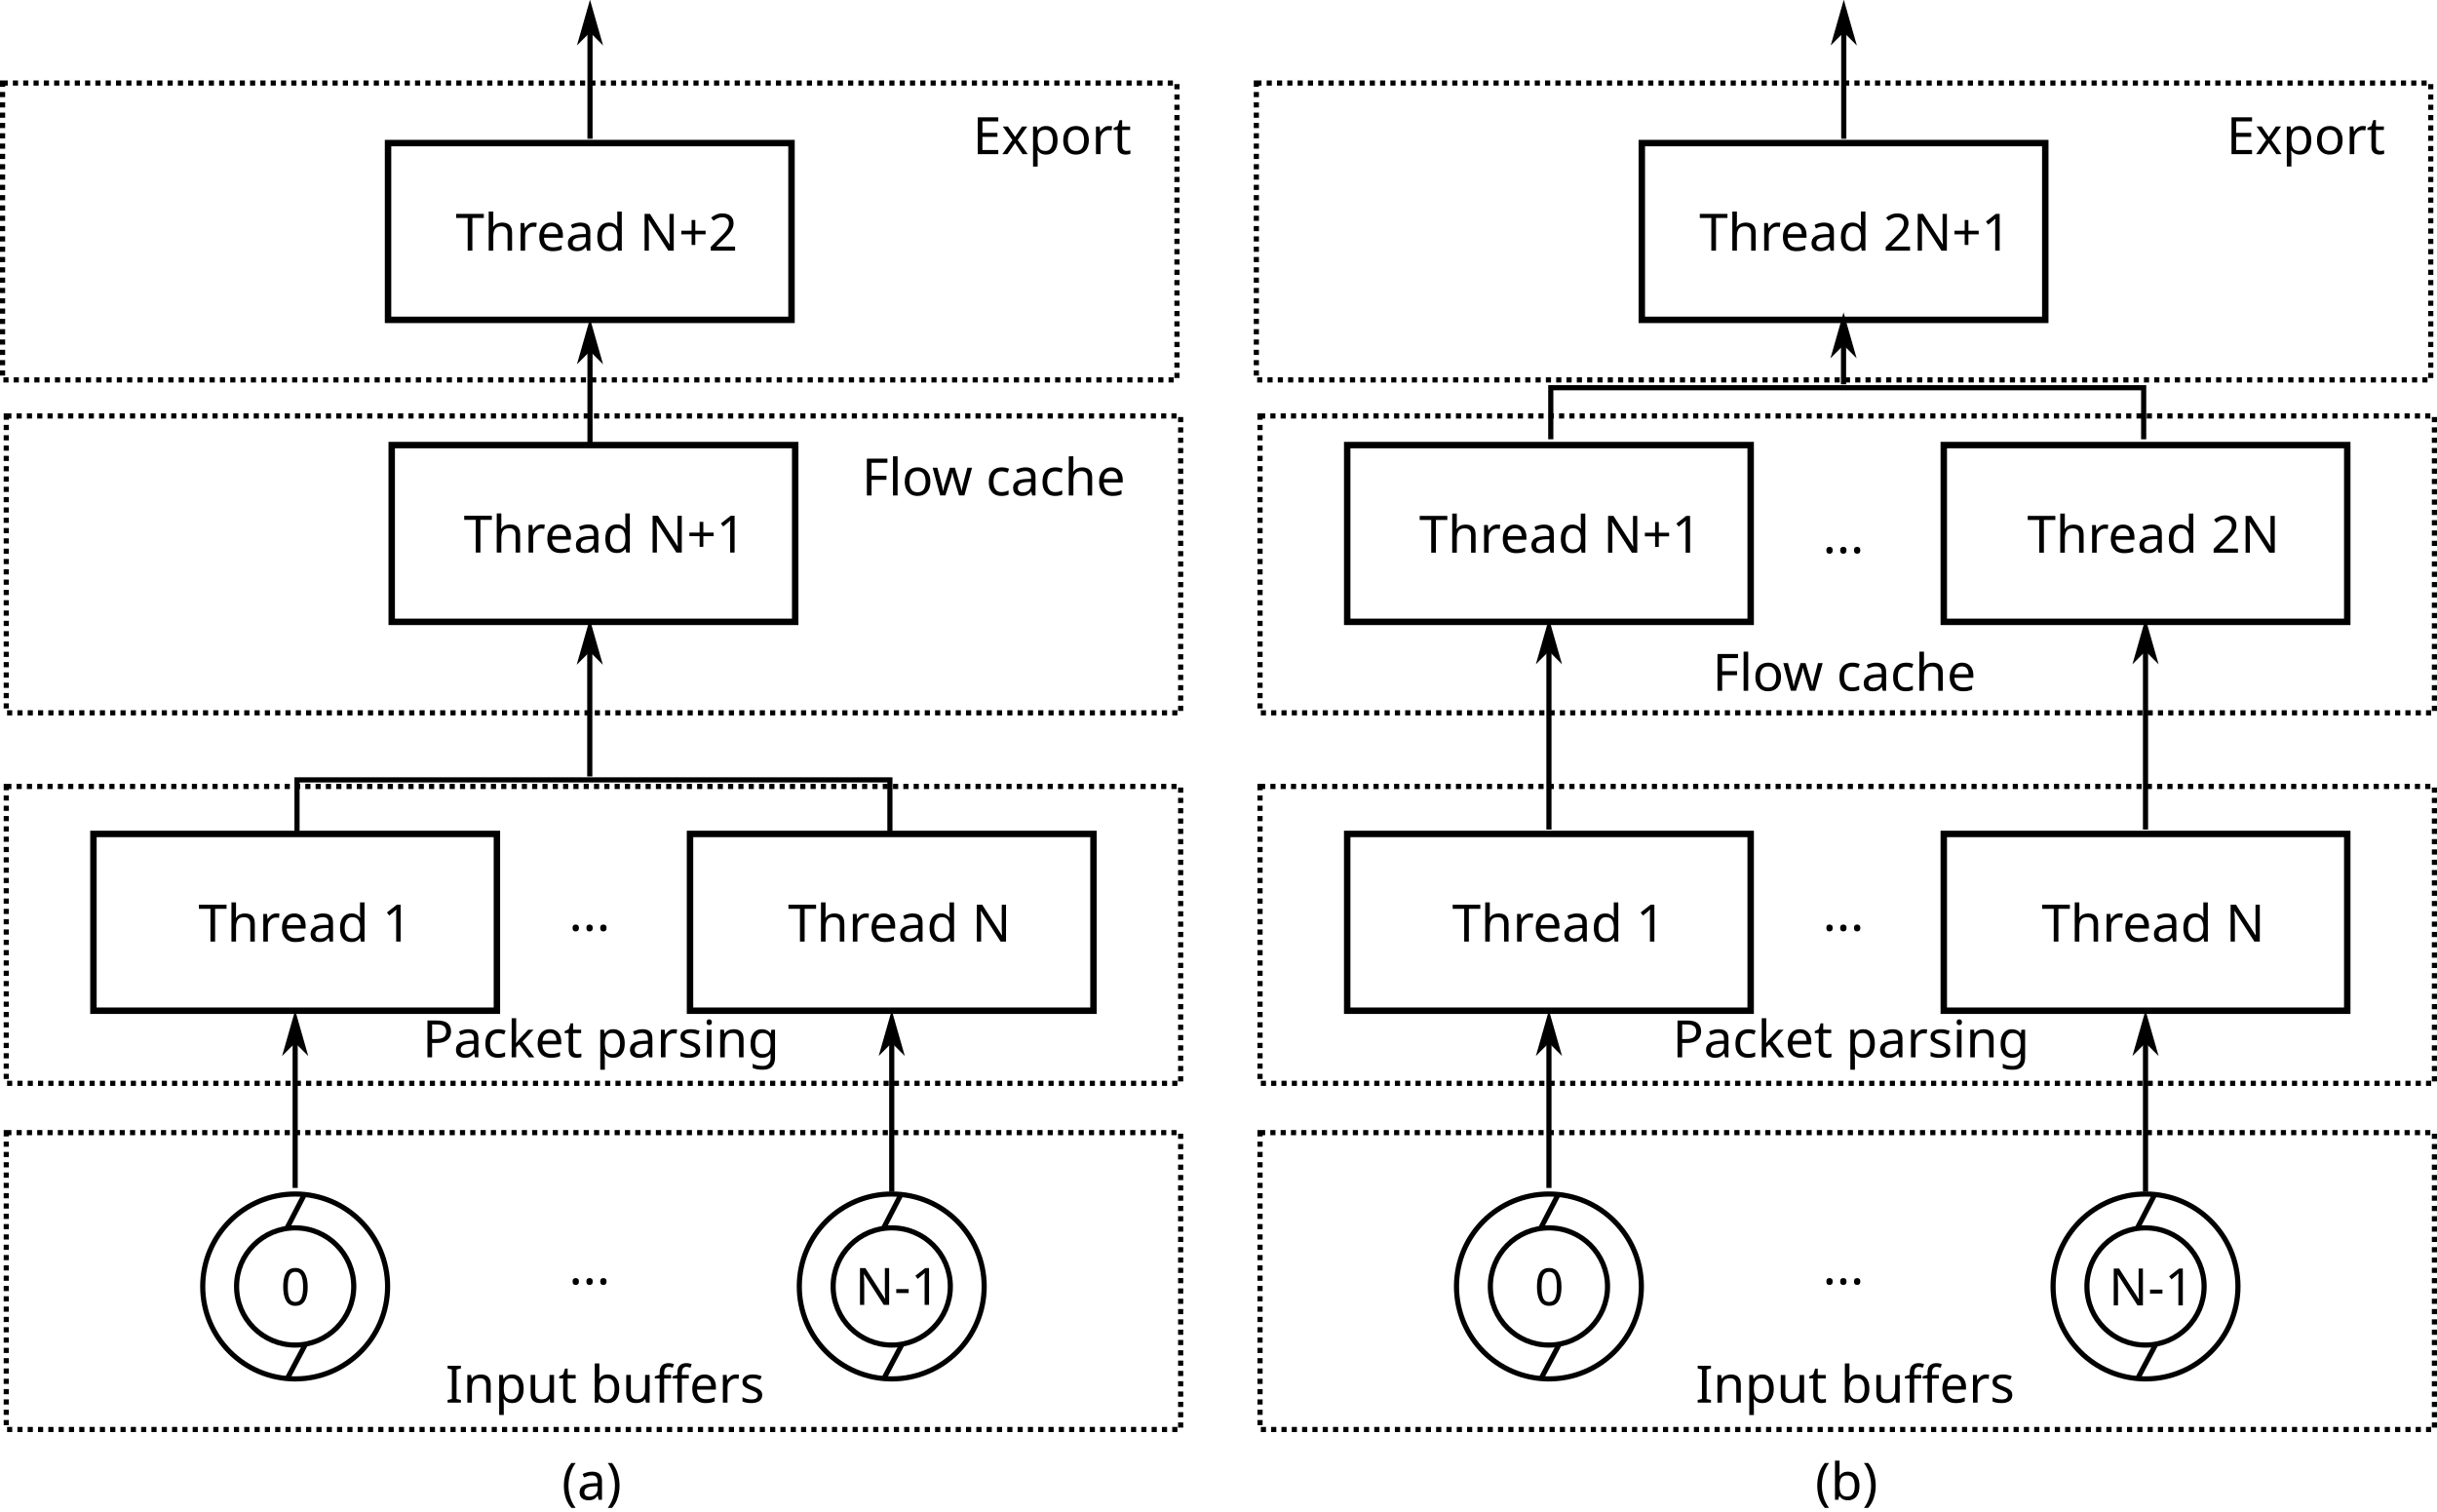
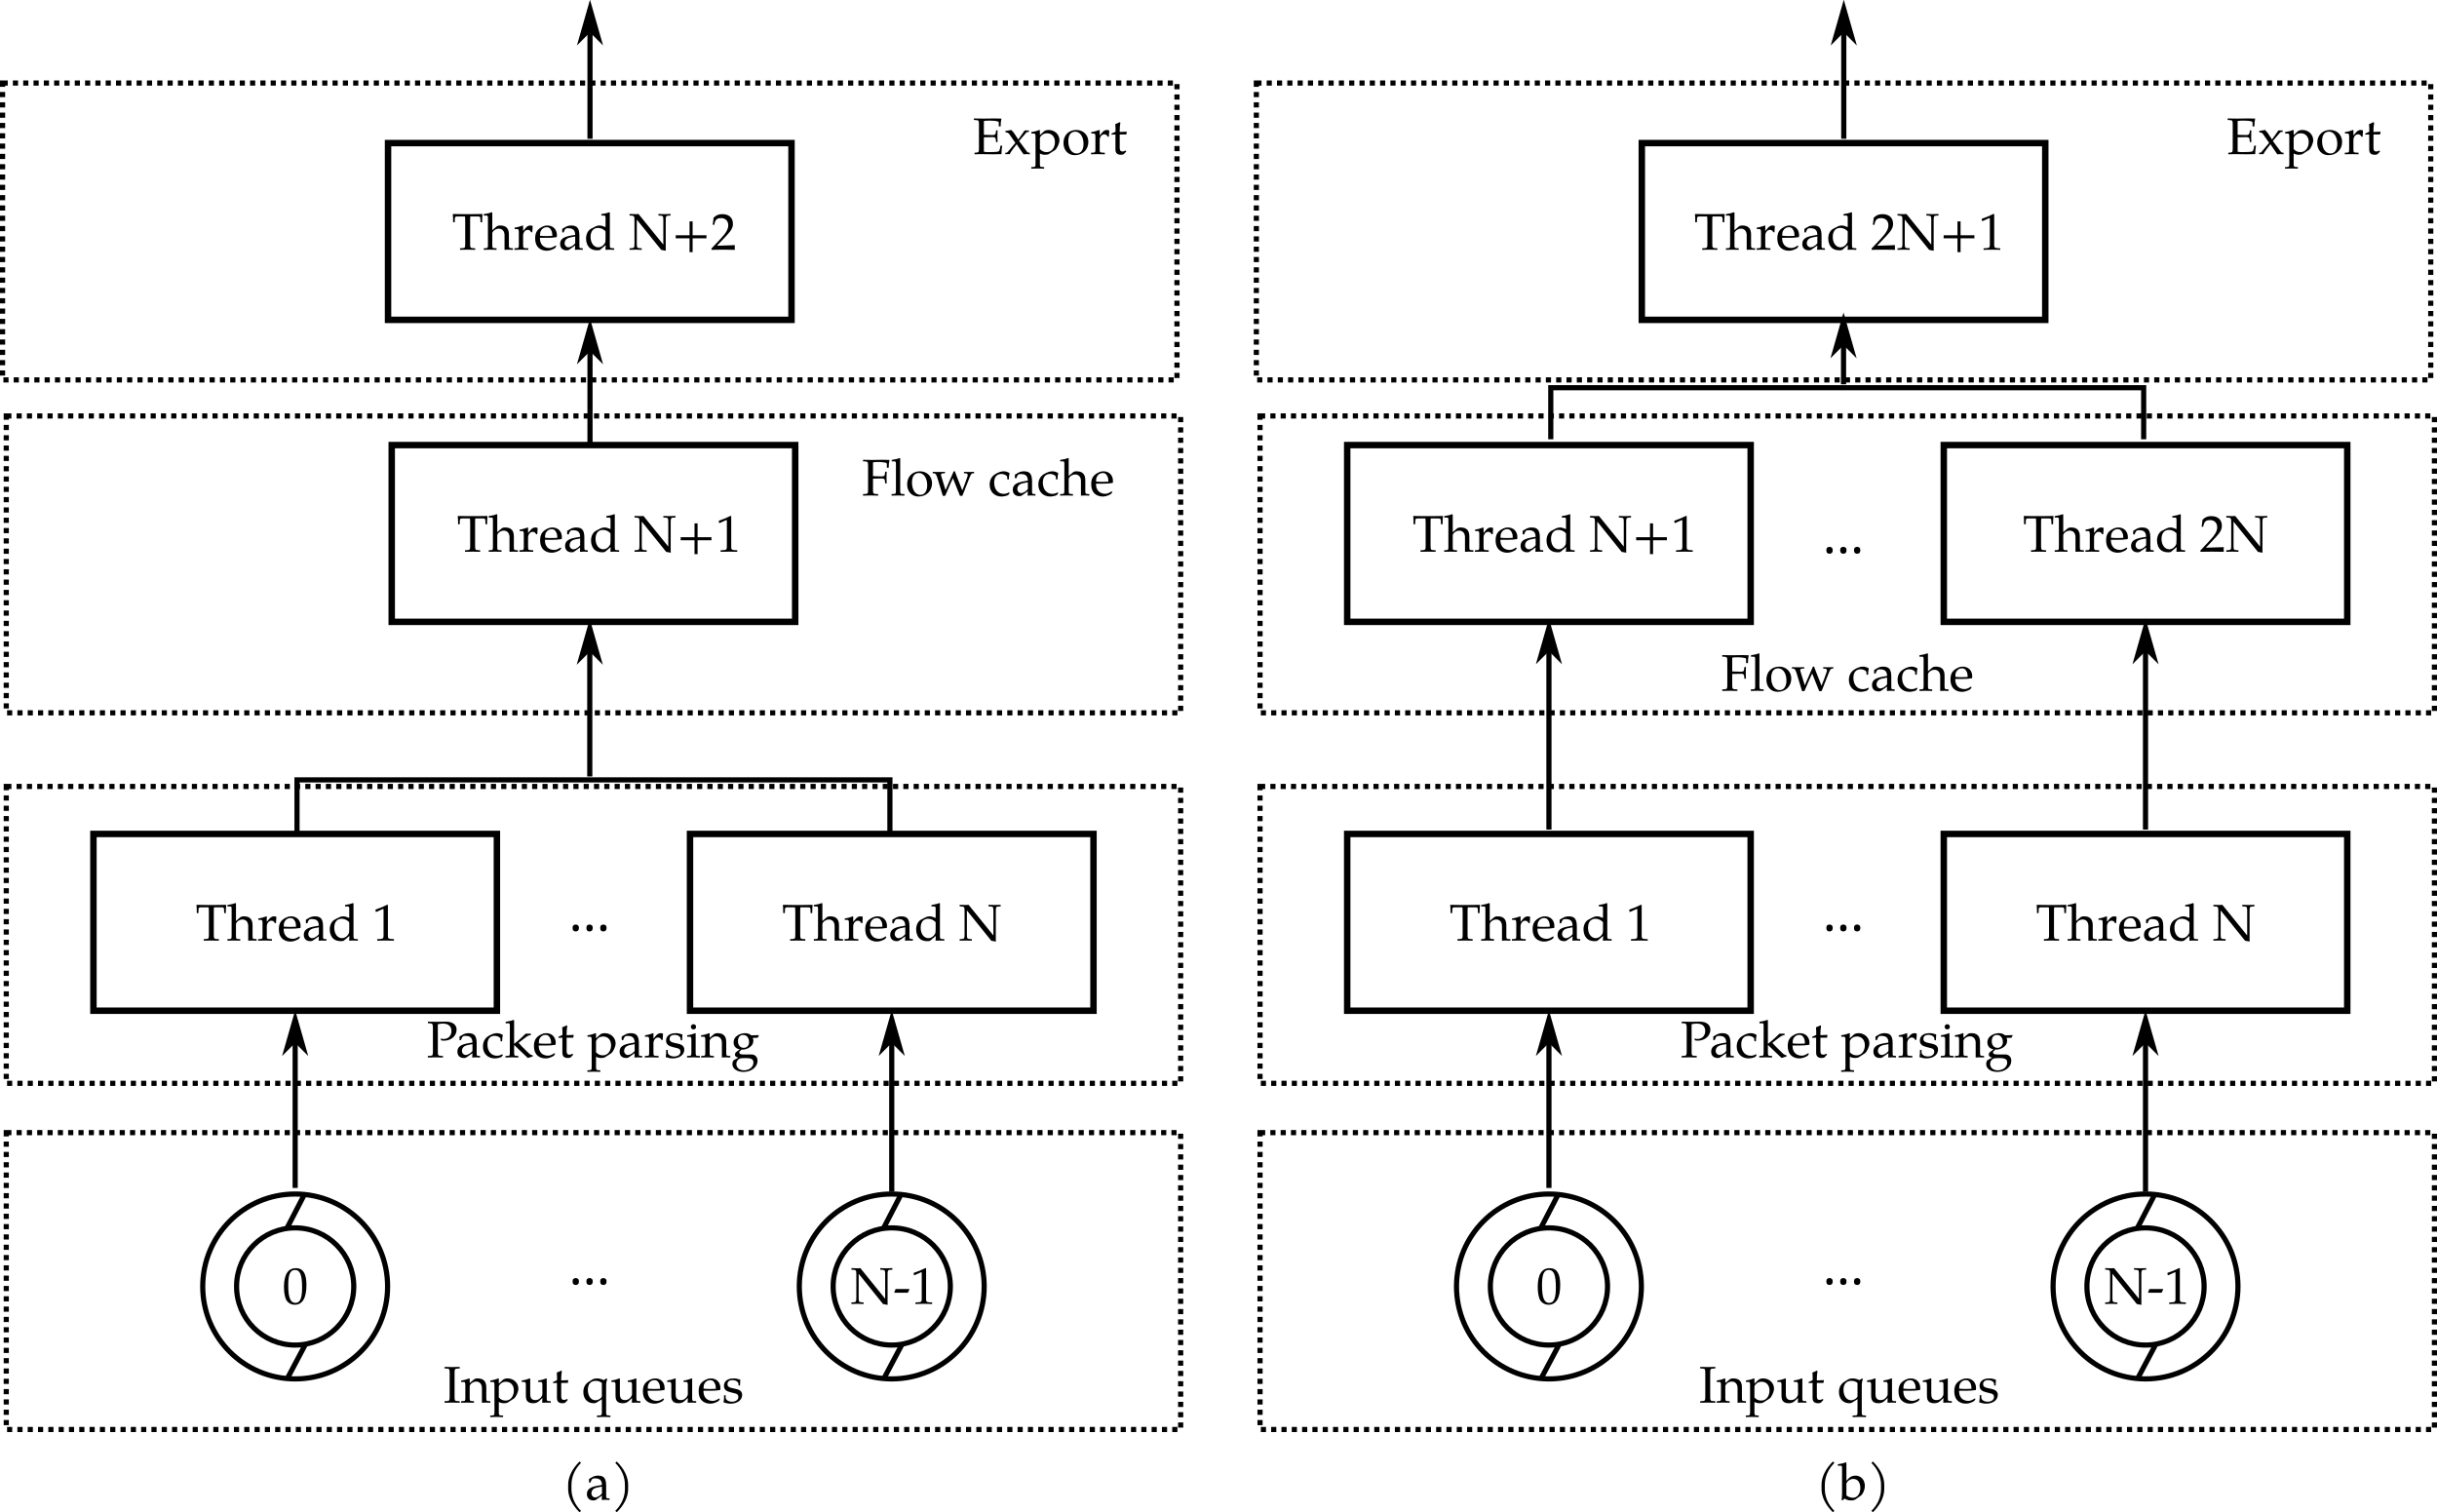
<svg xmlns="http://www.w3.org/2000/svg" width="472.689" height="293.182" id="svg2" version="1.1">
  <defs id="defs4">
    <marker orient="auto" refY="0" refX="0" id="Arrow1Mend" style="overflow:visible">
      <path id="path3844" d="M 0,0 5,-5 -12.5,0 5,5 0,0 Z" style="fill-rule:evenodd;stroke:#000000;stroke-width:1pt;marker-start:none" transform="matrix(-0.4,0,0,-0.4,-4,0)" />
    </marker>
    <marker orient="auto" refY="0" refX="0" id="Arrow1Mend-7" style="overflow:visible">
      <path id="path3844-1" d="M 0,0 5,-5 -12.5,0 5,5 0,0 Z" style="fill-rule:evenodd;stroke:#000000;stroke-width:1pt;marker-start:none" transform="matrix(-0.4,0,0,-0.4,-4,0)" />
    </marker>
    <marker orient="auto" refY="0" refX="0" id="marker3223" style="overflow:visible">
      <path id="path3225" d="M 0,0 5,-5 -12.5,0 5,5 0,0 Z" style="fill-rule:evenodd;stroke:#000000;stroke-width:1pt;marker-start:none" transform="matrix(-0.4,0,0,-0.4,-4,0)" />
    </marker>
    <marker orient="auto" refY="0" refX="0" id="marker3227" style="overflow:visible">
      <path id="path3229" d="M 0,0 5,-5 -12.5,0 5,5 0,0 Z" style="fill-rule:evenodd;stroke:#000000;stroke-width:1pt;marker-start:none" transform="matrix(-0.4,0,0,-0.4,-4,0)" />
    </marker>
    <marker orient="auto" refY="0" refX="0" id="Arrow1Mend-1" style="overflow:visible">
      <path id="path3844-6" d="M 0,0 5,-5 -12.5,0 5,5 0,0 Z" style="fill-rule:evenodd;stroke:#000000;stroke-width:1pt;marker-start:none" transform="matrix(-0.4,0,0,-0.4,-4,0)" />
    </marker>
    <marker orient="auto" refY="0" refX="0" id="Arrow1Mend-3" style="overflow:visible">
      <path id="path3844-0" d="M 0,0 5,-5 -12.5,0 5,5 0,0 Z" style="fill-rule:evenodd;stroke:#000000;stroke-width:1pt;marker-start:none" transform="matrix(-0.4,0,0,-0.4,-4,0)" />
    </marker>
    <marker orient="auto" refY="0" refX="0" id="Arrow1Mend-9" style="overflow:visible">
      <path id="path3844-15" d="M 0,0 5,-5 -12.5,0 5,5 0,0 Z" style="fill-rule:evenodd;stroke:#000000;stroke-width:1pt;marker-start:none" transform="matrix(-0.4,0,0,-0.4,-4,0)" />
    </marker>
    <marker orient="auto" refY="0" refX="0" id="marker4277" style="overflow:visible">
      <path id="path4279" d="M 0,0 5,-5 -12.5,0 5,5 0,0 Z" style="fill-rule:evenodd;stroke:#000000;stroke-width:1pt;marker-start:none" transform="matrix(-0.4,0,0,-0.4,-4,0)" />
    </marker>
    <marker orient="auto" refY="0" refX="0" id="marker3227-4" style="overflow:visible">
      <path id="path3229-3" d="M 0,0 5,-5 -12.5,0 5,5 0,0 Z" style="fill-rule:evenodd;stroke:#000000;stroke-width:1pt;marker-start:none" transform="matrix(-0.4,0,0,-0.4,-4,0)" />
    </marker>
    <marker orient="auto" refY="0" refX="0" id="marker4283" style="overflow:visible">
      <path id="path4285" d="M 0,0 5,-5 -12.5,0 5,5 0,0 Z" style="fill-rule:evenodd;stroke:#000000;stroke-width:1pt;marker-start:none" transform="matrix(-0.4,0,0,-0.4,-4,0)" />
    </marker>
    <marker orient="auto" refY="0" refX="0" id="marker4287" style="overflow:visible">
      <path id="path4289" d="M 0,0 5,-5 -12.5,0 5,5 0,0 Z" style="fill-rule:evenodd;stroke:#000000;stroke-width:1pt;marker-start:none" transform="matrix(-0.4,0,0,-0.4,-4,0)" />
    </marker>
    <marker orient="auto" refY="0" refX="0" id="marker4291" style="overflow:visible">
      <path id="path4293" d="M 0,0 5,-5 -12.5,0 5,5 0,0 Z" style="fill-rule:evenodd;stroke:#000000;stroke-width:1pt;marker-start:none" transform="matrix(-0.4,0,0,-0.4,-4,0)" />
    </marker>
  </defs>
  <g id="layer1" transform="translate(-250.9913,-539.3701)">
    <g id="g4661" transform="translate(0,-0.9550185)">
-       <text id="text4686-7" y="745.397" x="575.4" style="font-style:normal;font-weight:normal;font-size:10px;line-height:125%;font-family:Sans;letter-spacing:0px;word-spacing:0px;fill:#000000;fill-opacity:1;stroke:none" xml:space="preserve">
-         <tspan y="745.397" x="575.4" id="tspan4688-6">Packet parsing</tspan>
+       <text id="text4686-7" y="745.397" x="576.944" style="font-style:normal;font-variant:normal;font-weight:normal;font-stretch:normal;font-size:10px;line-height:125%;font-family:'TeX Gyre Pagella';-inkscape-font-specification:'TeX Gyre Pagella, Normal';text-align:start;letter-spacing:0px;word-spacing:0px;writing-mode:lr-tb;text-anchor:start;fill:#000000;fill-opacity:1;stroke:none" xml:space="preserve">
+         <tspan y="745.397" x="576.944" id="tspan4688-6">Packet parsing</tspan>
      </text>
      <rect y="621.001" x="495.391" height="57.579" width="227.789" id="rect5096-8" style="fill:none;stroke:#000000;stroke-width:1;stroke-miterlimit:4;stroke-dasharray:1, 1;stroke-dashoffset:0;stroke-opacity:1" />
      <path id="path5098-0" d="m 551.429,701.221 0,-38.966" style="fill:none;stroke:#000000;stroke-width:1px;stroke-linecap:butt;stroke-linejoin:miter;stroke-opacity:1;marker-end:url(#Arrow1Mend)" />
-       <text id="text5100-5" y="674.304" x="583.151" style="font-style:normal;font-weight:normal;font-size:10px;line-height:125%;font-family:Sans;letter-spacing:0px;word-spacing:0px;fill:#000000;fill-opacity:1;stroke:none" xml:space="preserve">
-         <tspan y="674.304" x="583.151" id="tspan5102-7">Flow cache</tspan>
+       <text id="text5100-5" y="674.304" x="584.826" style="font-style:normal;font-variant:normal;font-weight:normal;font-stretch:normal;font-size:10px;line-height:125%;font-family:'TeX Gyre Pagella';-inkscape-font-specification:'TeX Gyre Pagella, Normal';text-align:start;letter-spacing:0px;word-spacing:0px;writing-mode:lr-tb;text-anchor:start;fill:#000000;fill-opacity:1;stroke:none" xml:space="preserve">
+         <tspan y="674.304" x="584.826" id="tspan5102-7">Flow cache</tspan>
      </text>
      <path style="fill:none;stroke:#000000;stroke-width:1px;stroke-linecap:butt;stroke-linejoin:miter;stroke-opacity:1;marker-end:url(#Arrow1Mend)" d="m 667.143,701.221 0,-38.966" id="path5116-2" />
      <text xml:space="preserve" style="font-style:normal;font-weight:normal;font-size:10px;line-height:125%;font-family:Sans;letter-spacing:0px;word-spacing:0px;fill:#000000;fill-opacity:1;stroke:none" x="604.518" y="647.586" id="text5122-2">
        <tspan id="tspan5124-9" x="604.518" y="647.586">...</tspan>
      </text>
      <rect y="556.43" x="494.677" height="57.579" width="227.789" id="rect5096-8-2" style="fill:none;stroke:#000000;stroke-width:1;stroke-miterlimit:4;stroke-dasharray:1, 1;stroke-dashoffset:0;stroke-opacity:1" />
-       <text id="text3365" y="570.219" x="682.857" style="font-style:normal;font-weight:normal;font-size:10px;line-height:125%;font-family:Sans;letter-spacing:0px;word-spacing:0px;fill:#000000;fill-opacity:1;stroke:none" xml:space="preserve">
+       <text id="text3365" y="570.219" x="682.857" style="font-style:normal;font-weight:normal;font-size:10px;line-height:125%;font-family:'TeX Gyre Pagella';letter-spacing:0px;word-spacing:0px;fill:#000000;fill-opacity:1;stroke:none;-inkscape-font-specification:'TeX Gyre Pagella, Normal';font-stretch:normal;font-variant:normal;text-anchor:start;text-align:start;writing-mode:lr;" xml:space="preserve">
        <tspan y="570.219" x="682.857" id="tspan3367">Export</tspan>
      </text>
      <text xml:space="preserve" style="font-style:normal;font-weight:normal;font-size:10px;line-height:125%;font-family:Sans;letter-spacing:0px;word-spacing:0px;fill:#000000;fill-opacity:1;stroke:none" x="604.518" y="720.839" id="text5122-2-5">
        <tspan id="tspan5124-9-3" x="604.518" y="720.839">...</tspan>
      </text>
      <g transform="translate(-4.285732,6.428558)" id="g3569">
        <rect style="fill:none;stroke:#000000;stroke-width:1.25;stroke-miterlimit:4;stroke-dasharray:none;stroke-dashoffset:0;stroke-opacity:1" id="rect5104-6-3-0-5-1-7" width="78.258" height="34.286" x="573.728" y="561.648" />
-         <text xml:space="preserve" style="font-style:normal;font-weight:normal;font-size:10px;line-height:125%;font-family:Sans;letter-spacing:0px;word-spacing:0px;fill:#000000;fill-opacity:1;stroke:none" x="584.884" y="582.519" id="text3394-7-3-6-3">
-           <tspan id="tspan3396-3-9-1-2" x="584.884" y="582.519">Thread 2N+1</tspan>
+         <text xml:space="preserve" style="font-style:normal;font-variant:normal;font-weight:normal;font-stretch:normal;font-size:10px;line-height:125%;font-family:'TeX Gyre Pagella';-inkscape-font-specification:'TeX Gyre Pagella, Normal';text-align:start;letter-spacing:0px;word-spacing:0px;writing-mode:lr-tb;text-anchor:start;fill:#000000;fill-opacity:1;stroke:none" x="583.851" y="582.321" id="text3394-7-3-6-3">
+           <tspan id="tspan3396-3-9-1-2" x="583.851" y="582.321">Thread 2N+1</tspan>
        </text>
      </g>
      <g transform="translate(-6.428559,-4.285714)" id="g3563">
        <g transform="translate(-0.4297066,-67.85715)" id="g3398-7-5">
-           <text id="text3394-7-3" y="719.662" x="533.126" style="font-style:normal;font-weight:normal;font-size:10px;line-height:125%;font-family:Sans;letter-spacing:0px;word-spacing:0px;fill:#000000;fill-opacity:1;stroke:none" xml:space="preserve">
-             <tspan y="719.662" x="533.126" id="tspan3396-3-9">Thread N+1</tspan>
+           <text id="text3394-7-3" y="719.464" x="531.781" style="font-style:normal;font-variant:normal;font-weight:normal;font-stretch:normal;font-size:10px;line-height:125%;font-family:'TeX Gyre Pagella';-inkscape-font-specification:'TeX Gyre Pagella, Normal';text-align:start;letter-spacing:0px;word-spacing:0px;writing-mode:lr-tb;text-anchor:start;fill:#000000;fill-opacity:1;stroke:none" xml:space="preserve">
+             <tspan y="719.464" x="531.781" id="tspan3396-3-9">Thread N+1</tspan>
          </text>
        </g>
        <rect style="fill:none;stroke:#000000;stroke-width:1.25;stroke-miterlimit:4;stroke-dasharray:none;stroke-dashoffset:0;stroke-opacity:1" id="rect5104-6-3-0-5-1-7-4" width="78.258" height="34.286" x="518.728" y="630.934" />
      </g>
      <g transform="translate(12.85716,-5)" id="g3607">
        <g transform="translate(100.2151,-67.14285)" id="g3398-7-5-4">
-           <text id="text3394-7-3-6" y="719.662" x="531.129" style="font-style:normal;font-weight:normal;font-size:10px;line-height:125%;font-family:Sans;letter-spacing:0px;word-spacing:0px;fill:#000000;fill-opacity:1;stroke:none" xml:space="preserve">
-             <tspan y="719.662" x="531.129" id="tspan3396-3-9-1">Thread 2N</tspan>
+           <text id="text3394-7-3-6" y="719.464" x="530.267" style="font-style:normal;font-variant:normal;font-weight:normal;font-stretch:normal;font-size:10px;line-height:125%;font-family:'TeX Gyre Pagella';-inkscape-font-specification:'TeX Gyre Pagella, Normal';text-align:start;letter-spacing:0px;word-spacing:0px;writing-mode:lr-tb;text-anchor:start;fill:#000000;fill-opacity:1;stroke:none" xml:space="preserve">
+             <tspan y="719.464" x="530.267" id="tspan3396-3-9-1">Thread 2N</tspan>
          </text>
        </g>
        <rect style="fill:none;stroke:#000000;stroke-width:1.25;stroke-miterlimit:4;stroke-dasharray:none;stroke-dashoffset:0;stroke-opacity:1" id="rect5104-6-3-0-5-1-7-0" width="78.258" height="34.286" x="615.157" y="631.648" />
      </g>
      <g transform="translate(15.71432,1.135784)" id="g3595">
        <g id="g3398" transform="translate(-14.6429,2.142853)">
-           <text id="text3394" y="719.662" x="531.593" style="font-style:normal;font-weight:normal;font-size:10px;line-height:125%;font-family:Sans;letter-spacing:0px;word-spacing:0px;fill:#000000;fill-opacity:1;stroke:none" xml:space="preserve">
-             <tspan y="719.662" x="531.593" id="tspan3396">Thread 1</tspan>
+           <text id="text3394" y="719.464" x="531.029" style="font-style:normal;font-variant:normal;font-weight:normal;font-stretch:normal;font-size:10px;line-height:125%;font-family:'TeX Gyre Pagella';-inkscape-font-specification:'TeX Gyre Pagella, Normal';text-align:start;letter-spacing:0px;word-spacing:0px;writing-mode:lr-tb;text-anchor:start;fill:#000000;fill-opacity:1;stroke:none" xml:space="preserve">
+             <tspan y="719.464" x="531.029" id="tspan3396">Thread 1</tspan>
          </text>
        </g>
        <rect style="fill:none;stroke:#000000;stroke-width:1.25;stroke-miterlimit:4;stroke-dasharray:none;stroke-dashoffset:0;stroke-opacity:1" id="rect5104-6-3-0-5-1-7-3" width="78.258" height="34.286" x="496.585" y="700.934" />
      </g>
      <g transform="translate(-7.142844,-6.721394)" id="g3601">
        <g transform="translate(123.3987,10.00003)" id="g3398-7">
-           <text id="text3394-7" y="719.662" x="530.758" style="font-style:normal;font-weight:normal;font-size:10px;line-height:125%;font-family:Sans;letter-spacing:0px;word-spacing:0px;fill:#000000;fill-opacity:1;stroke:none" xml:space="preserve">
-             <tspan y="719.662" x="530.758" id="tspan3396-3">Thread N</tspan>
+           <text id="text3394-7" y="719.464" x="529.584" style="font-style:normal;font-variant:normal;font-weight:normal;font-stretch:normal;font-size:10px;line-height:125%;font-family:'TeX Gyre Pagella';-inkscape-font-specification:'TeX Gyre Pagella, Normal';text-align:start;letter-spacing:0px;word-spacing:0px;writing-mode:lr-tb;text-anchor:start;fill:#000000;fill-opacity:1;stroke:none" xml:space="preserve">
+             <tspan y="719.464" x="529.584" id="tspan3396-3">Thread N</tspan>
          </text>
        </g>
        <rect style="fill:none;stroke:#000000;stroke-width:1.25;stroke-miterlimit:4;stroke-dasharray:none;stroke-dashoffset:0;stroke-opacity:1" id="rect5104-6-3-0-5-1-7-03" width="78.258" height="34.286" x="635.157" y="708.791" />
      </g>
      <rect y="692.859" x="495.391" height="57.579" width="227.789" id="rect5096-8-5" style="fill:none;stroke:#000000;stroke-width:1;stroke-miterlimit:4;stroke-dasharray:1, 1;stroke-dashoffset:0;stroke-opacity:1" />
      <path id="path3732" d="m 608.617,567.236 0,-25.001" style="fill:none;stroke:#000000;stroke-width:1px;stroke-linecap:butt;stroke-linejoin:miter;stroke-opacity:1;marker-end:url(#marker3227)" />
      <path id="path4909" d="m 551.786,625.523 0,-10 115,0 0,10" style="fill:none;stroke:#000000;stroke-width:1px;stroke-linecap:butt;stroke-linejoin:miter;stroke-opacity:1" />
      <path id="path4923" d="m 608.571,614.862 0,-11.964" style="fill:none;stroke:#000000;stroke-width:1px;stroke-linecap:butt;stroke-linejoin:miter;stroke-opacity:1;marker-end:url(#marker3227)" />
      <path id="path4678-9" d="m 551.429,770.73 0,-32.5" style="fill:none;stroke:#000000;stroke-width:1px;stroke-linecap:butt;stroke-linejoin:miter;stroke-opacity:1;marker-end:url(#Arrow1Mend)" />
      <path id="path4678-2" d="m 667.143,771.444 0,-33.214" style="fill:none;stroke:#000000;stroke-width:1px;stroke-linecap:butt;stroke-linejoin:miter;stroke-opacity:1;marker-end:url(#Arrow1Mend)" />
-       <text id="text5158" y="812.362" x="579.875" style="font-style:normal;font-weight:normal;font-size:10px;line-height:125%;font-family:Sans;letter-spacing:0px;word-spacing:0px;fill:#000000;fill-opacity:1;stroke:none" xml:space="preserve">
-         <tspan y="812.362" x="579.875" id="tspan5160">Input buffers</tspan>
+       <text id="text5158" y="812.362" x="580.551" style="font-style:normal;font-variant:normal;font-weight:normal;font-stretch:normal;font-size:10px;line-height:125%;font-family:'TeX Gyre Pagella';-inkscape-font-specification:'TeX Gyre Pagella, Normal';text-align:start;letter-spacing:0px;word-spacing:0px;writing-mode:lr-tb;text-anchor:start;fill:#000000;fill-opacity:1;stroke:none" xml:space="preserve">
+         <tspan y="812.362" x="580.551" id="tspan5160">Input queues</tspan>
      </text>
      <g transform="translate(-0.3571199,9.64286)" id="g5217">
-         <text xml:space="preserve" style="font-style:normal;font-weight:normal;font-size:10px;line-height:125%;font-family:Sans;letter-spacing:0px;word-spacing:0px;fill:#000000;fill-opacity:1;stroke:none" x="548.981" y="783.859" id="text4690-7">
-           <tspan id="tspan4692-7" x="548.981" y="783.859">0</tspan>
+         <text xml:space="preserve" style="font-style:normal;font-variant:normal;font-weight:normal;font-stretch:normal;font-size:10px;line-height:125%;font-family:'TeX Gyre Pagella';-inkscape-font-specification:'TeX Gyre Pagella, Normal';text-align:start;letter-spacing:0px;word-spacing:0px;writing-mode:lr-tb;text-anchor:start;fill:#000000;fill-opacity:1;stroke:none" x="549.316" y="783.539" id="text4690-7">
+           <tspan id="tspan4692-7" x="549.316" y="783.539">0</tspan>
        </text>
        <g id="g4706-3" transform="translate(280.8123,450.3437)">
          <circle transform="translate(80.30713,4.040619)" id="path4698-6" style="fill:none;stroke:#000000;stroke-width:1;stroke-miterlimit:4;stroke-dasharray:none;stroke-dashoffset:0;stroke-opacity:1" cx="190.666" cy="325.81" r="17.93" />
          <circle id="path4700-0" style="fill:none;stroke:#000000;stroke-width:1;stroke-miterlimit:4;stroke-dasharray:none;stroke-dashoffset:0;stroke-opacity:1" cx="270.973" cy="329.851" r="11.364" />
          <path id="path4702-0" d="m 272.768,312.005 -3.385,6.54" style="fill:none;stroke:#000000;stroke-width:1px;stroke-linecap:butt;stroke-linejoin:miter;stroke-opacity:1" />
          <path style="fill:none;stroke:#000000;stroke-width:1px;stroke-linecap:butt;stroke-linejoin:miter;stroke-opacity:1" d="m 272.946,341.112 -3.563,6.719" id="path4704-0" />
        </g>
      </g>
      <g id="g5399">
        <g id="g5298" transform="translate(-4.28575,0)">
-           <text id="text4690-78" y="793.507" x="664.295" style="font-style:normal;font-weight:normal;font-size:10px;line-height:125%;font-family:Sans;letter-spacing:0px;word-spacing:0px;fill:#000000;fill-opacity:1;stroke:none" xml:space="preserve">
-             <tspan y="793.507" x="664.295" id="tspan4692-3">N-1</tspan>
+           <text id="text4690-78" y="793.207" x="663.433" style="font-style:normal;font-variant:normal;font-weight:normal;font-stretch:normal;font-size:10px;line-height:125%;font-family:'TeX Gyre Pagella';-inkscape-font-specification:'TeX Gyre Pagella, Normal';text-align:start;letter-spacing:0px;word-spacing:0px;writing-mode:lr-tb;text-anchor:start;fill:#000000;fill-opacity:1;stroke:none" xml:space="preserve">
+             <tspan y="793.207" x="663.433" id="tspan4692-3">N-1</tspan>
          </text>
        </g>
        <g id="g4706-9" transform="translate(396.1694,459.9866)">
          <circle transform="translate(80.30713,4.040619)" id="path4698-2" style="fill:none;stroke:#000000;stroke-width:1;stroke-miterlimit:4;stroke-dasharray:none;stroke-dashoffset:0;stroke-opacity:1" cx="190.666" cy="325.81" r="17.93" />
          <circle id="path4700-6" style="fill:none;stroke:#000000;stroke-width:1;stroke-miterlimit:4;stroke-dasharray:none;stroke-dashoffset:0;stroke-opacity:1" cx="270.973" cy="329.851" r="11.364" />
          <path id="path4702-5" d="m 272.768,312.005 -3.385,6.54" style="fill:none;stroke:#000000;stroke-width:1px;stroke-linecap:butt;stroke-linejoin:miter;stroke-opacity:1" />
          <path style="fill:none;stroke:#000000;stroke-width:1px;stroke-linecap:butt;stroke-linejoin:miter;stroke-opacity:1" d="m 272.946,341.112 -3.563,6.719" id="path4704-5" />
        </g>
      </g>
      <rect y="760.001" x="495.391" height="57.579" width="227.789" id="rect5096-8-5-0" style="fill:none;stroke:#000000;stroke-width:1;stroke-miterlimit:4;stroke-dasharray:1, 1;stroke-dashoffset:0;stroke-opacity:1" />
      <text xml:space="preserve" style="font-style:normal;font-weight:normal;font-size:10px;line-height:125%;font-family:Sans;letter-spacing:0px;word-spacing:0px;fill:#000000;fill-opacity:1;stroke:none" x="604.518" y="789.411" id="text5122-2-5-5">
        <tspan id="tspan5124-9-3-2" x="604.518" y="789.411">...</tspan>
      </text>
    </g>
    <g id="g4355">
-       <text id="text4686-7-5" y="744.442" x="332.929" style="font-style:normal;font-weight:normal;font-size:10px;line-height:125%;font-family:Sans;letter-spacing:0px;word-spacing:0px;fill:#000000;fill-opacity:1;stroke:none" xml:space="preserve">
-         <tspan y="744.442" x="332.929" id="tspan4688-6-7">Packet parsing</tspan>
+       <text id="text4686-7-5" y="744.442" x="333.759" style="font-style:normal;font-variant:normal;font-weight:normal;font-stretch:normal;font-size:10px;line-height:125%;font-family:'TeX Gyre Pagella';-inkscape-font-specification:'TeX Gyre Pagella, Normal';text-align:start;letter-spacing:0px;word-spacing:0px;writing-mode:lr-tb;text-anchor:start;fill:#000000;fill-opacity:1;stroke:none" xml:space="preserve">
+         <tspan y="744.442" x="333.759" id="tspan4688-6-7">Packet parsing</tspan>
      </text>
      <rect y="620.046" x="252.206" height="57.579" width="227.789" id="rect5096-8-4" style="fill:none;stroke:#000000;stroke-width:1;stroke-miterlimit:4;stroke-dasharray:1, 1;stroke-dashoffset:0;stroke-opacity:1" />
      <path id="path5098-0-6" d="m 365.431,625.262 0,-22.141" style="fill:none;stroke:#000000;stroke-width:1px;stroke-linecap:butt;stroke-linejoin:miter;stroke-opacity:1;marker-end:url(#Arrow1Mend)" />
-       <text id="text5100-5-3" y="635.468" x="418.163" style="font-style:normal;font-weight:normal;font-size:10px;line-height:125%;font-family:Sans;letter-spacing:0px;word-spacing:0px;fill:#000000;fill-opacity:1;stroke:none" xml:space="preserve">
+       <text id="text5100-5-3" y="635.468" x="418.163" style="font-style:normal;font-weight:normal;font-size:10px;line-height:125%;font-family:'TeX Gyre Pagella';letter-spacing:0px;word-spacing:0px;fill:#000000;fill-opacity:1;stroke:none;-inkscape-font-specification:'TeX Gyre Pagella, Normal';font-stretch:normal;font-variant:normal;text-anchor:start;text-align:start;writing-mode:lr;" xml:space="preserve">
        <tspan y="635.468" x="418.163" id="tspan5102-7-6">Flow cache</tspan>
      </text>
      <rect y="555.475" x="251.491" height="57.579" width="227.789" id="rect5096-8-2-8" style="fill:none;stroke:#000000;stroke-width:1;stroke-miterlimit:4;stroke-dasharray:1, 1;stroke-dashoffset:0;stroke-opacity:1" />
-       <text id="text3365-5" y="569.264" x="439.672" style="font-style:normal;font-weight:normal;font-size:10px;line-height:125%;font-family:Sans;letter-spacing:0px;word-spacing:0px;fill:#000000;fill-opacity:1;stroke:none" xml:space="preserve">
+       <text id="text3365-5" y="569.264" x="439.672" style="font-style:normal;font-weight:normal;font-size:10px;line-height:125%;font-family:'TeX Gyre Pagella';letter-spacing:0px;word-spacing:0px;fill:#000000;fill-opacity:1;stroke:none;-inkscape-font-specification:'TeX Gyre Pagella, Normal';font-stretch:normal;font-variant:normal;text-anchor:start;text-align:start;writing-mode:lr;" xml:space="preserve">
        <tspan y="569.264" x="439.672" id="tspan3367-1">Export</tspan>
      </text>
      <text xml:space="preserve" style="font-style:normal;font-weight:normal;font-size:10px;line-height:125%;font-family:Sans;letter-spacing:0px;word-spacing:0px;fill:#000000;fill-opacity:1;stroke:none" x="361.332" y="719.884" id="text5122-2-5-7">
        <tspan id="tspan5124-9-3-0" x="361.332" y="719.884">...</tspan>
      </text>
      <g transform="translate(-247.4712,5.473545)" id="g3569-6">
        <rect style="fill:none;stroke:#000000;stroke-width:1.25;stroke-miterlimit:4;stroke-dasharray:none;stroke-dashoffset:0;stroke-opacity:1" id="rect5104-6-3-0-5-1-7-2" width="78.258" height="34.286" x="573.728" y="561.648" />
-         <text xml:space="preserve" style="font-style:normal;font-weight:normal;font-size:10px;line-height:125%;font-family:Sans;letter-spacing:0px;word-spacing:0px;fill:#000000;fill-opacity:1;stroke:none" x="586.851" y="582.519" id="text3394-7-3-6-3-6">
-           <tspan id="tspan3396-3-9-1-2-3" x="586.851" y="582.519">Thread N+2</tspan>
+         <text xml:space="preserve" style="font-style:normal;font-variant:normal;font-weight:normal;font-stretch:normal;font-size:10px;line-height:125%;font-family:'TeX Gyre Pagella';-inkscape-font-specification:'TeX Gyre Pagella, Normal';text-align:start;letter-spacing:0px;word-spacing:0px;writing-mode:lr-tb;text-anchor:start;fill:#000000;fill-opacity:1;stroke:none" x="586.101" y="582.321" id="text3394-7-3-6-3-6">
+           <tspan id="tspan3396-3-9-1-2-3" x="586.101" y="582.321">Thread N+2</tspan>
        </text>
      </g>
      <g transform="translate(-191.7569,-5.240725)" id="g3563-0">
        <g transform="translate(-0.4297066,-67.85715)" id="g3398-7-5-1">
-           <text id="text3394-7-3-3" y="719.635" x="533.126" style="font-style:normal;font-weight:normal;font-size:10px;line-height:125%;font-family:Sans;letter-spacing:0px;word-spacing:0px;fill:#000000;fill-opacity:1;stroke:none" xml:space="preserve">
-             <tspan y="719.635" x="533.126" id="tspan3396-3-9-8">Thread N+1</tspan>
+           <text id="text3394-7-3-3" y="719.464" x="531.781" style="font-style:normal;font-variant:normal;font-weight:normal;font-stretch:normal;font-size:10px;line-height:125%;font-family:'TeX Gyre Pagella';-inkscape-font-specification:'TeX Gyre Pagella, Normal';text-align:start;letter-spacing:0px;word-spacing:0px;writing-mode:lr-tb;text-anchor:start;fill:#000000;fill-opacity:1;stroke:none" xml:space="preserve">
+             <tspan y="719.464" x="531.781" id="tspan3396-3-9-8">Thread N+1</tspan>
          </text>
        </g>
        <rect style="fill:none;stroke:#000000;stroke-width:1.25;stroke-miterlimit:4;stroke-dasharray:none;stroke-dashoffset:0;stroke-opacity:1" id="rect5104-6-3-0-5-1-7-4-9" width="78.258" height="34.286" x="518.728" y="630.934" />
      </g>
      <g transform="translate(-227.4712,0.180765)" id="g3595-3">
        <g id="g3398-1" transform="translate(-14.6429,2.142853)">
-           <text id="text3394-0" y="719.662" x="531.593" style="font-style:normal;font-weight:normal;font-size:10px;line-height:125%;font-family:Sans;letter-spacing:0px;word-spacing:0px;fill:#000000;fill-opacity:1;stroke:none" xml:space="preserve">
-             <tspan y="719.662" x="531.593" id="tspan3396-8">Thread 1</tspan>
+           <text id="text3394-0" y="719.464" x="531.029" style="font-style:normal;font-variant:normal;font-weight:normal;font-stretch:normal;font-size:10px;line-height:125%;font-family:'TeX Gyre Pagella';-inkscape-font-specification:'TeX Gyre Pagella, Normal';text-align:start;letter-spacing:0px;word-spacing:0px;writing-mode:lr-tb;text-anchor:start;fill:#000000;fill-opacity:1;stroke:none" xml:space="preserve">
+             <tspan y="719.464" x="531.029" id="tspan3396-8">Thread 1</tspan>
          </text>
        </g>
        <rect style="fill:none;stroke:#000000;stroke-width:1.25;stroke-miterlimit:4;stroke-dasharray:none;stroke-dashoffset:0;stroke-opacity:1" id="rect5104-6-3-0-5-1-7-3-8" width="78.258" height="34.286" x="496.585" y="700.934" />
      </g>
      <g transform="translate(-250.3283,-7.676405)" id="g3601-4">
        <g transform="translate(123.3987,10.00003)" id="g3398-7-6">
-           <text id="text3394-7-4" y="719.662" x="530.758" style="font-style:normal;font-weight:normal;font-size:10px;line-height:125%;font-family:Sans;letter-spacing:0px;word-spacing:0px;fill:#000000;fill-opacity:1;stroke:none" xml:space="preserve">
-             <tspan y="719.662" x="530.758" id="tspan3396-3-0">Thread N</tspan>
+           <text id="text3394-7-4" y="719.464" x="529.584" style="font-style:normal;font-variant:normal;font-weight:normal;font-stretch:normal;font-size:10px;line-height:125%;font-family:'TeX Gyre Pagella';-inkscape-font-specification:'TeX Gyre Pagella, Normal';text-align:start;letter-spacing:0px;word-spacing:0px;writing-mode:lr-tb;text-anchor:start;fill:#000000;fill-opacity:1;stroke:none" xml:space="preserve">
+             <tspan y="719.464" x="529.584" id="tspan3396-3-0">Thread N</tspan>
          </text>
        </g>
        <rect style="fill:none;stroke:#000000;stroke-width:1.25;stroke-miterlimit:4;stroke-dasharray:none;stroke-dashoffset:0;stroke-opacity:1" id="rect5104-6-3-0-5-1-7-03-0" width="78.258" height="34.286" x="635.157" y="708.791" />
      </g>
      <rect y="691.904" x="252.206" height="57.579" width="227.789" id="rect5096-8-5-6" style="fill:none;stroke:#000000;stroke-width:1;stroke-miterlimit:4;stroke-dasharray:1, 1;stroke-dashoffset:0;stroke-opacity:1" />
      <path id="path3732-5" d="m 365.431,566.281 0,-25.001" style="fill:none;stroke:#000000;stroke-width:1px;stroke-linecap:butt;stroke-linejoin:miter;stroke-opacity:1;marker-end:url(#Arrow1Mend)" />
      <path id="path4909-9" d="m 308.6,700.629 0,-10 115,0 0,10" style="fill:none;stroke:#000000;stroke-width:1px;stroke-linecap:butt;stroke-linejoin:miter;stroke-opacity:1" />
      <path id="path4923-1" d="m 365.386,689.968 0,-28.573" style="fill:none;stroke:#000000;stroke-width:1px;stroke-linecap:butt;stroke-linejoin:miter;stroke-opacity:1;marker-end:url(#Arrow1Mend)" />
      <path id="path4678-9-8" d="m 308.243,769.775 0,-32.5" style="fill:none;stroke:#000000;stroke-width:1px;stroke-linecap:butt;stroke-linejoin:miter;stroke-opacity:1;marker-end:url(#Arrow1Mend)" />
      <path id="path4678-2-8" d="m 423.957,770.489 0,-33.214" style="fill:none;stroke:#000000;stroke-width:1px;stroke-linecap:butt;stroke-linejoin:miter;stroke-opacity:1;marker-end:url(#Arrow1Mend)" />
      <g transform="translate(-243.5426,8.687845)" id="g5217-2">
-         <text xml:space="preserve" style="font-style:normal;font-weight:normal;font-size:10px;line-height:125%;font-family:Sans;letter-spacing:0px;word-spacing:0px;fill:#000000;fill-opacity:1;stroke:none" x="548.981" y="783.859" id="text4690-7-0">
-           <tspan id="tspan4692-7-2" x="548.981" y="783.859">0</tspan>
+         <text xml:space="preserve" style="font-style:normal;font-variant:normal;font-weight:normal;font-stretch:normal;font-size:10px;line-height:125%;font-family:'TeX Gyre Pagella';-inkscape-font-specification:'TeX Gyre Pagella, Normal';text-align:start;letter-spacing:0px;word-spacing:0px;writing-mode:lr-tb;text-anchor:start;fill:#000000;fill-opacity:1;stroke:none" x="549.316" y="783.539" id="text4690-7-0">
+           <tspan id="tspan4692-7-2" x="549.316" y="783.539">0</tspan>
        </text>
        <g id="g4706-3-5" transform="translate(280.8123,450.3437)">
          <circle transform="translate(80.30713,4.040619)" id="path4698-6-3" style="fill:none;stroke:#000000;stroke-width:1;stroke-miterlimit:4;stroke-dasharray:none;stroke-dashoffset:0;stroke-opacity:1" cx="190.666" cy="325.81" r="17.93" />
          <circle id="path4700-0-5" style="fill:none;stroke:#000000;stroke-width:1;stroke-miterlimit:4;stroke-dasharray:none;stroke-dashoffset:0;stroke-opacity:1" cx="270.973" cy="329.851" r="11.364" />
          <path id="path4702-0-3" d="m 272.768,312.005 -3.385,6.54" style="fill:none;stroke:#000000;stroke-width:1px;stroke-linecap:butt;stroke-linejoin:miter;stroke-opacity:1" />
          <path style="fill:none;stroke:#000000;stroke-width:1px;stroke-linecap:butt;stroke-linejoin:miter;stroke-opacity:1" d="m 272.946,341.112 -3.563,6.719" id="path4704-0-5" />
        </g>
      </g>
      <g id="g5399-2" transform="translate(-243.1855,-0.955015)">
        <g id="g5298-7" transform="translate(-4.28575,0)">
-           <text id="text4690-78-2" y="793.409" x="664.295" style="font-style:normal;font-weight:normal;font-size:10px;line-height:125%;font-family:Sans;letter-spacing:0px;word-spacing:0px;fill:#000000;fill-opacity:1;stroke:none" xml:space="preserve">
-             <tspan y="793.409" x="664.295" id="tspan4692-3-8">N-1</tspan>
+           <text id="text4690-78-2" y="793.207" x="663.433" style="font-style:normal;font-variant:normal;font-weight:normal;font-stretch:normal;font-size:10px;line-height:125%;font-family:'TeX Gyre Pagella';-inkscape-font-specification:'TeX Gyre Pagella, Normal';text-align:start;letter-spacing:0px;word-spacing:0px;writing-mode:lr-tb;text-anchor:start;fill:#000000;fill-opacity:1;stroke:none" xml:space="preserve">
+             <tspan y="793.207" x="663.433" id="tspan4692-3-8">N-1</tspan>
          </text>
        </g>
        <g id="g4706-9-1" transform="translate(396.1694,459.9866)">
          <circle transform="translate(80.30713,4.040619)" id="path4698-2-7" style="fill:none;stroke:#000000;stroke-width:1;stroke-miterlimit:4;stroke-dasharray:none;stroke-dashoffset:0;stroke-opacity:1" cx="190.666" cy="325.81" r="17.93" />
          <circle id="path4700-6-1" style="fill:none;stroke:#000000;stroke-width:1;stroke-miterlimit:4;stroke-dasharray:none;stroke-dashoffset:0;stroke-opacity:1" cx="270.973" cy="329.851" r="11.364" />
          <path id="path4702-5-3" d="m 272.768,312.005 -3.385,6.54" style="fill:none;stroke:#000000;stroke-width:1px;stroke-linecap:butt;stroke-linejoin:miter;stroke-opacity:1" />
          <path style="fill:none;stroke:#000000;stroke-width:1px;stroke-linecap:butt;stroke-linejoin:miter;stroke-opacity:1" d="m 272.946,341.112 -3.563,6.719" id="path4704-5-6" />
        </g>
      </g>
      <rect y="759.046" x="252.206" height="57.579" width="227.789" id="rect5096-8-5-0-2" style="fill:none;stroke:#000000;stroke-width:1;stroke-miterlimit:4;stroke-dasharray:1, 1;stroke-dashoffset:0;stroke-opacity:1" />
      <text xml:space="preserve" style="font-style:normal;font-weight:normal;font-size:10px;line-height:125%;font-family:Sans;letter-spacing:0px;word-spacing:0px;fill:#000000;fill-opacity:1;stroke:none" x="361.332" y="788.456" id="text5122-2-5-5-7">
        <tspan id="tspan5124-9-3-2-4" x="361.332" y="788.456">...</tspan>
      </text>
-       <text id="text5158-4" y="811.407" x="337.404" style="font-style:normal;font-weight:normal;font-size:10px;line-height:125%;font-family:Sans;letter-spacing:0px;word-spacing:0px;fill:#000000;fill-opacity:1;stroke:none" xml:space="preserve">
-         <tspan y="811.407" x="337.404" id="tspan5160-7">Input buffers</tspan>
+       <text id="text5158-4" y="811.407" x="337.004" style="font-style:normal;font-variant:normal;font-weight:normal;font-stretch:normal;font-size:10px;line-height:125%;font-family:'TeX Gyre Pagella';-inkscape-font-specification:'TeX Gyre Pagella, Normal';text-align:start;letter-spacing:0px;word-spacing:0px;writing-mode:lr-tb;text-anchor:start;fill:#000000;fill-opacity:1;stroke:none" xml:space="preserve">
+         <tspan y="811.407" x="337.004" id="tspan5160-7">Input queues</tspan>
      </text>
    </g>
-     <text xml:space="preserve" style="font-style:normal;font-weight:normal;font-size:10px;line-height:125%;font-family:sans-serif;letter-spacing:0px;word-spacing:0px;fill:#000000;fill-opacity:1;stroke:none;stroke-width:1px;stroke-linecap:butt;stroke-linejoin:miter;stroke-opacity:1" x="359.958" y="830.257" id="text4356">
+     <text xml:space="preserve" style="font-style:normal;font-weight:normal;font-size:10px;line-height:125%;font-family:'TeX Gyre Pagella';letter-spacing:0px;word-spacing:0px;fill:#000000;fill-opacity:1;stroke:none;stroke-width:1px;stroke-linecap:butt;stroke-linejoin:miter;stroke-opacity:1;-inkscape-font-specification:'TeX Gyre Pagella, Normal';font-stretch:normal;font-variant:normal;text-anchor:start;text-align:start;writing-mode:lr;" x="359.958" y="830.257" id="text4356">
      <tspan id="tspan4358" x="359.958" y="830.257">(a)</tspan>
    </text>
-     <text xml:space="preserve" style="font-style:normal;font-weight:normal;font-size:10px;line-height:125%;font-family:sans-serif;letter-spacing:0px;word-spacing:0px;fill:#000000;fill-opacity:1;stroke:none;stroke-width:1px;stroke-linecap:butt;stroke-linejoin:miter;stroke-opacity:1" x="603.065" y="830.257" id="text4360">
+     <text xml:space="preserve" style="font-style:normal;font-weight:normal;font-size:10px;line-height:125%;font-family:'TeX Gyre Pagella';letter-spacing:0px;word-spacing:0px;fill:#000000;fill-opacity:1;stroke:none;stroke-width:1px;stroke-linecap:butt;stroke-linejoin:miter;stroke-opacity:1;-inkscape-font-specification:'TeX Gyre Pagella, Normal';font-stretch:normal;font-variant:normal;text-anchor:start;text-align:start;writing-mode:lr;" x="603.065" y="830.257" id="text4360">
      <tspan id="tspan4362" x="603.065" y="830.257">(b)</tspan>
    </text>
  </g>
</svg>
